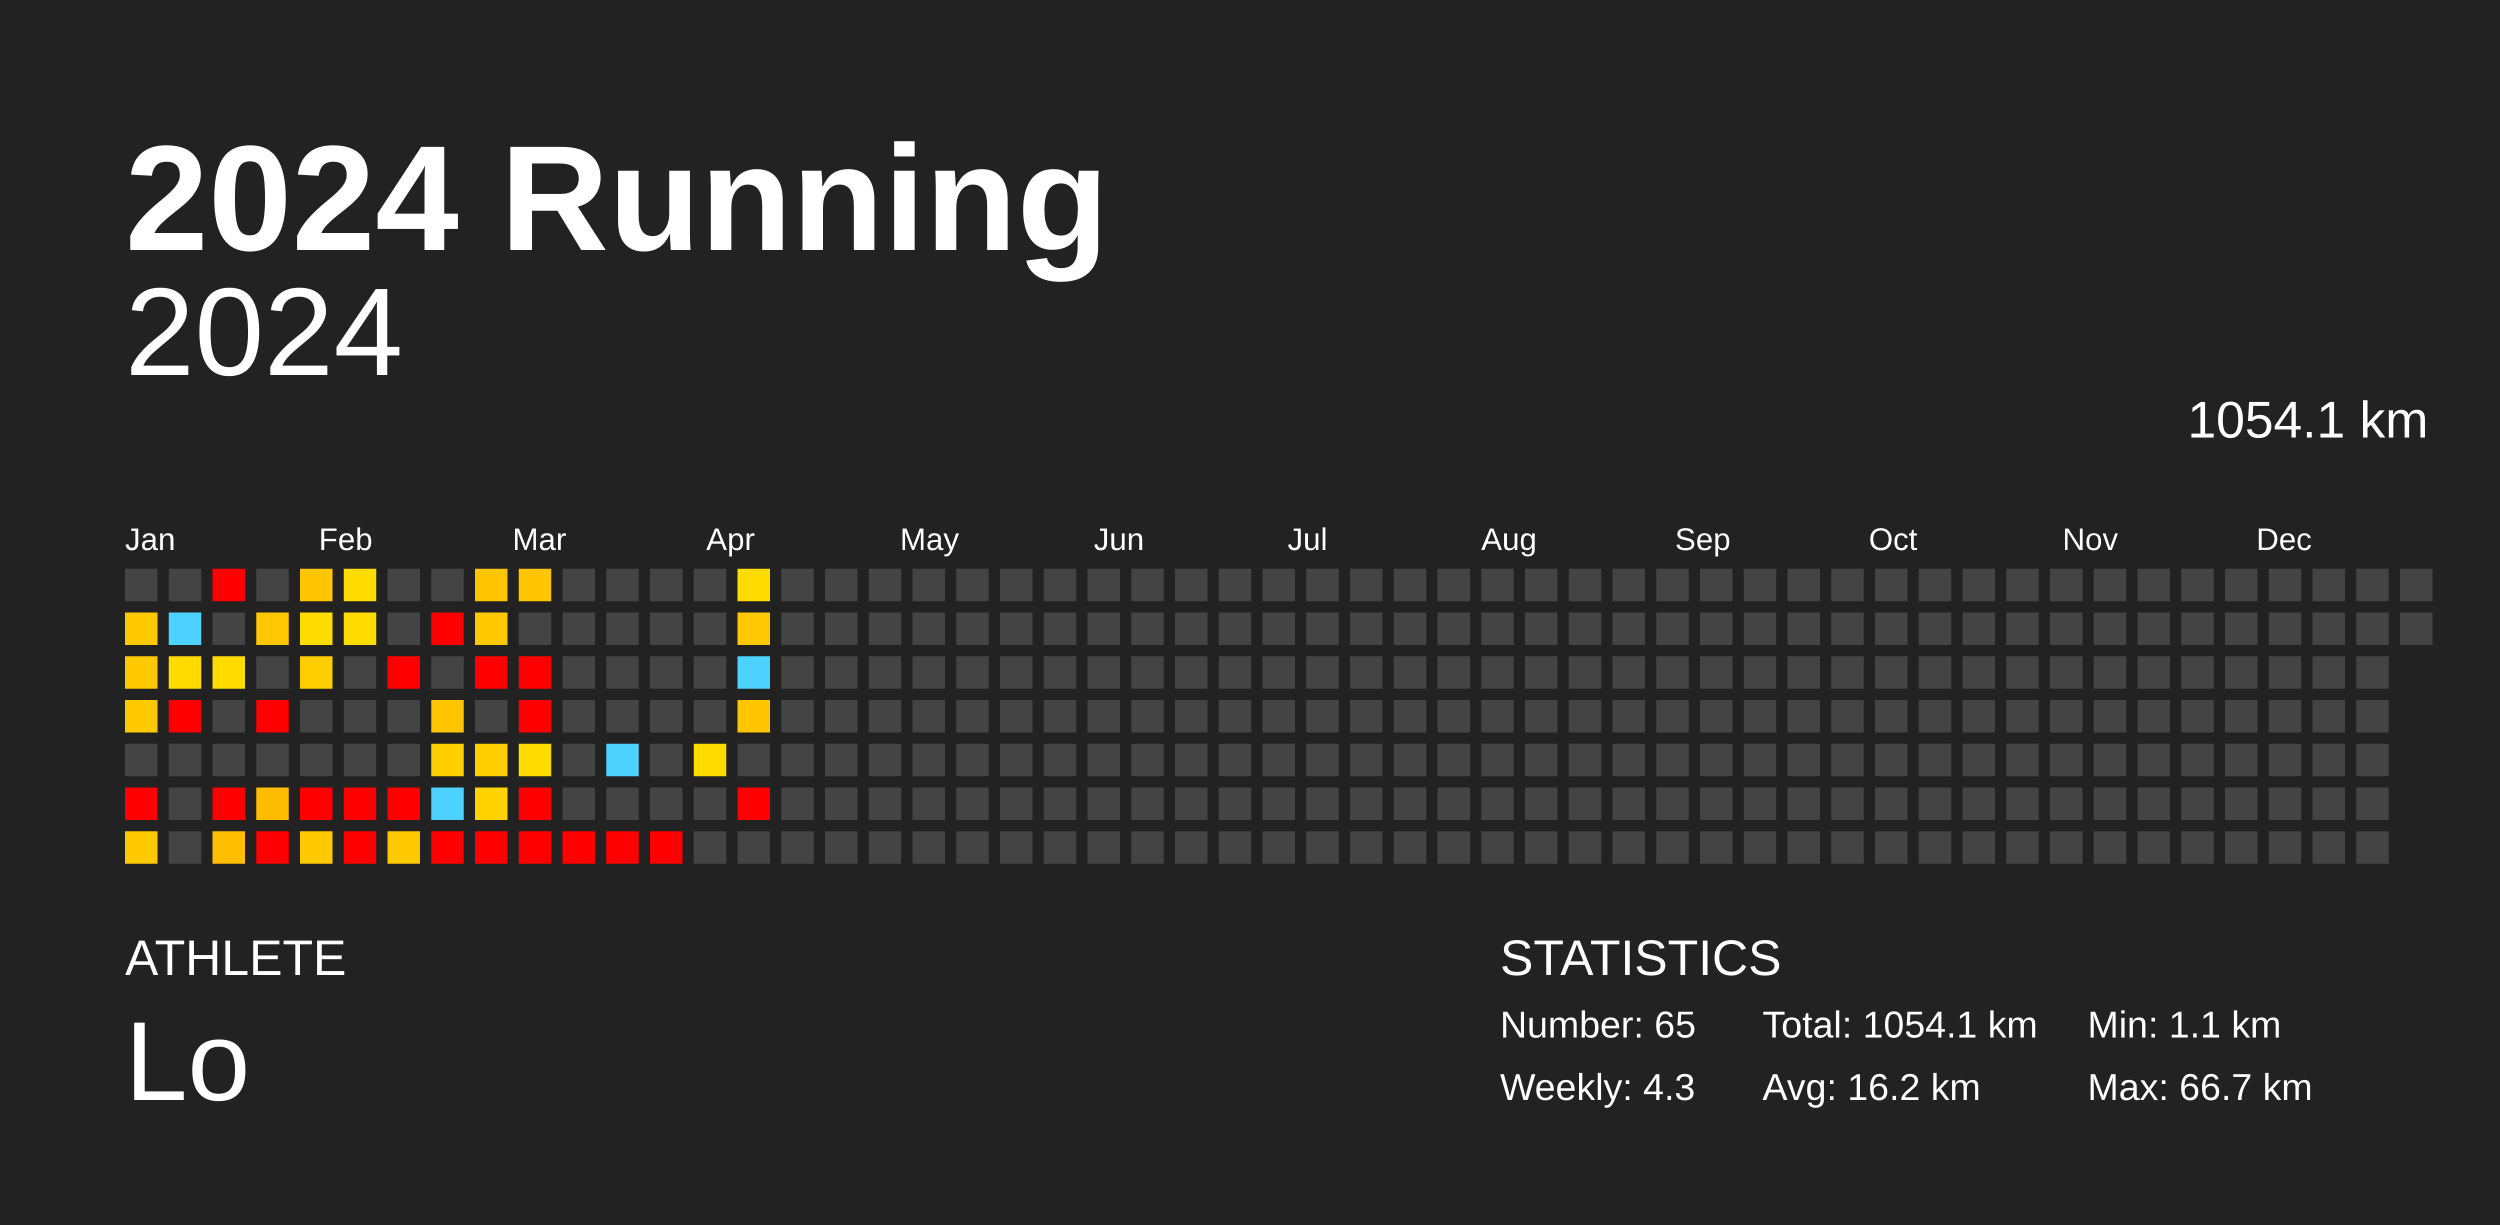
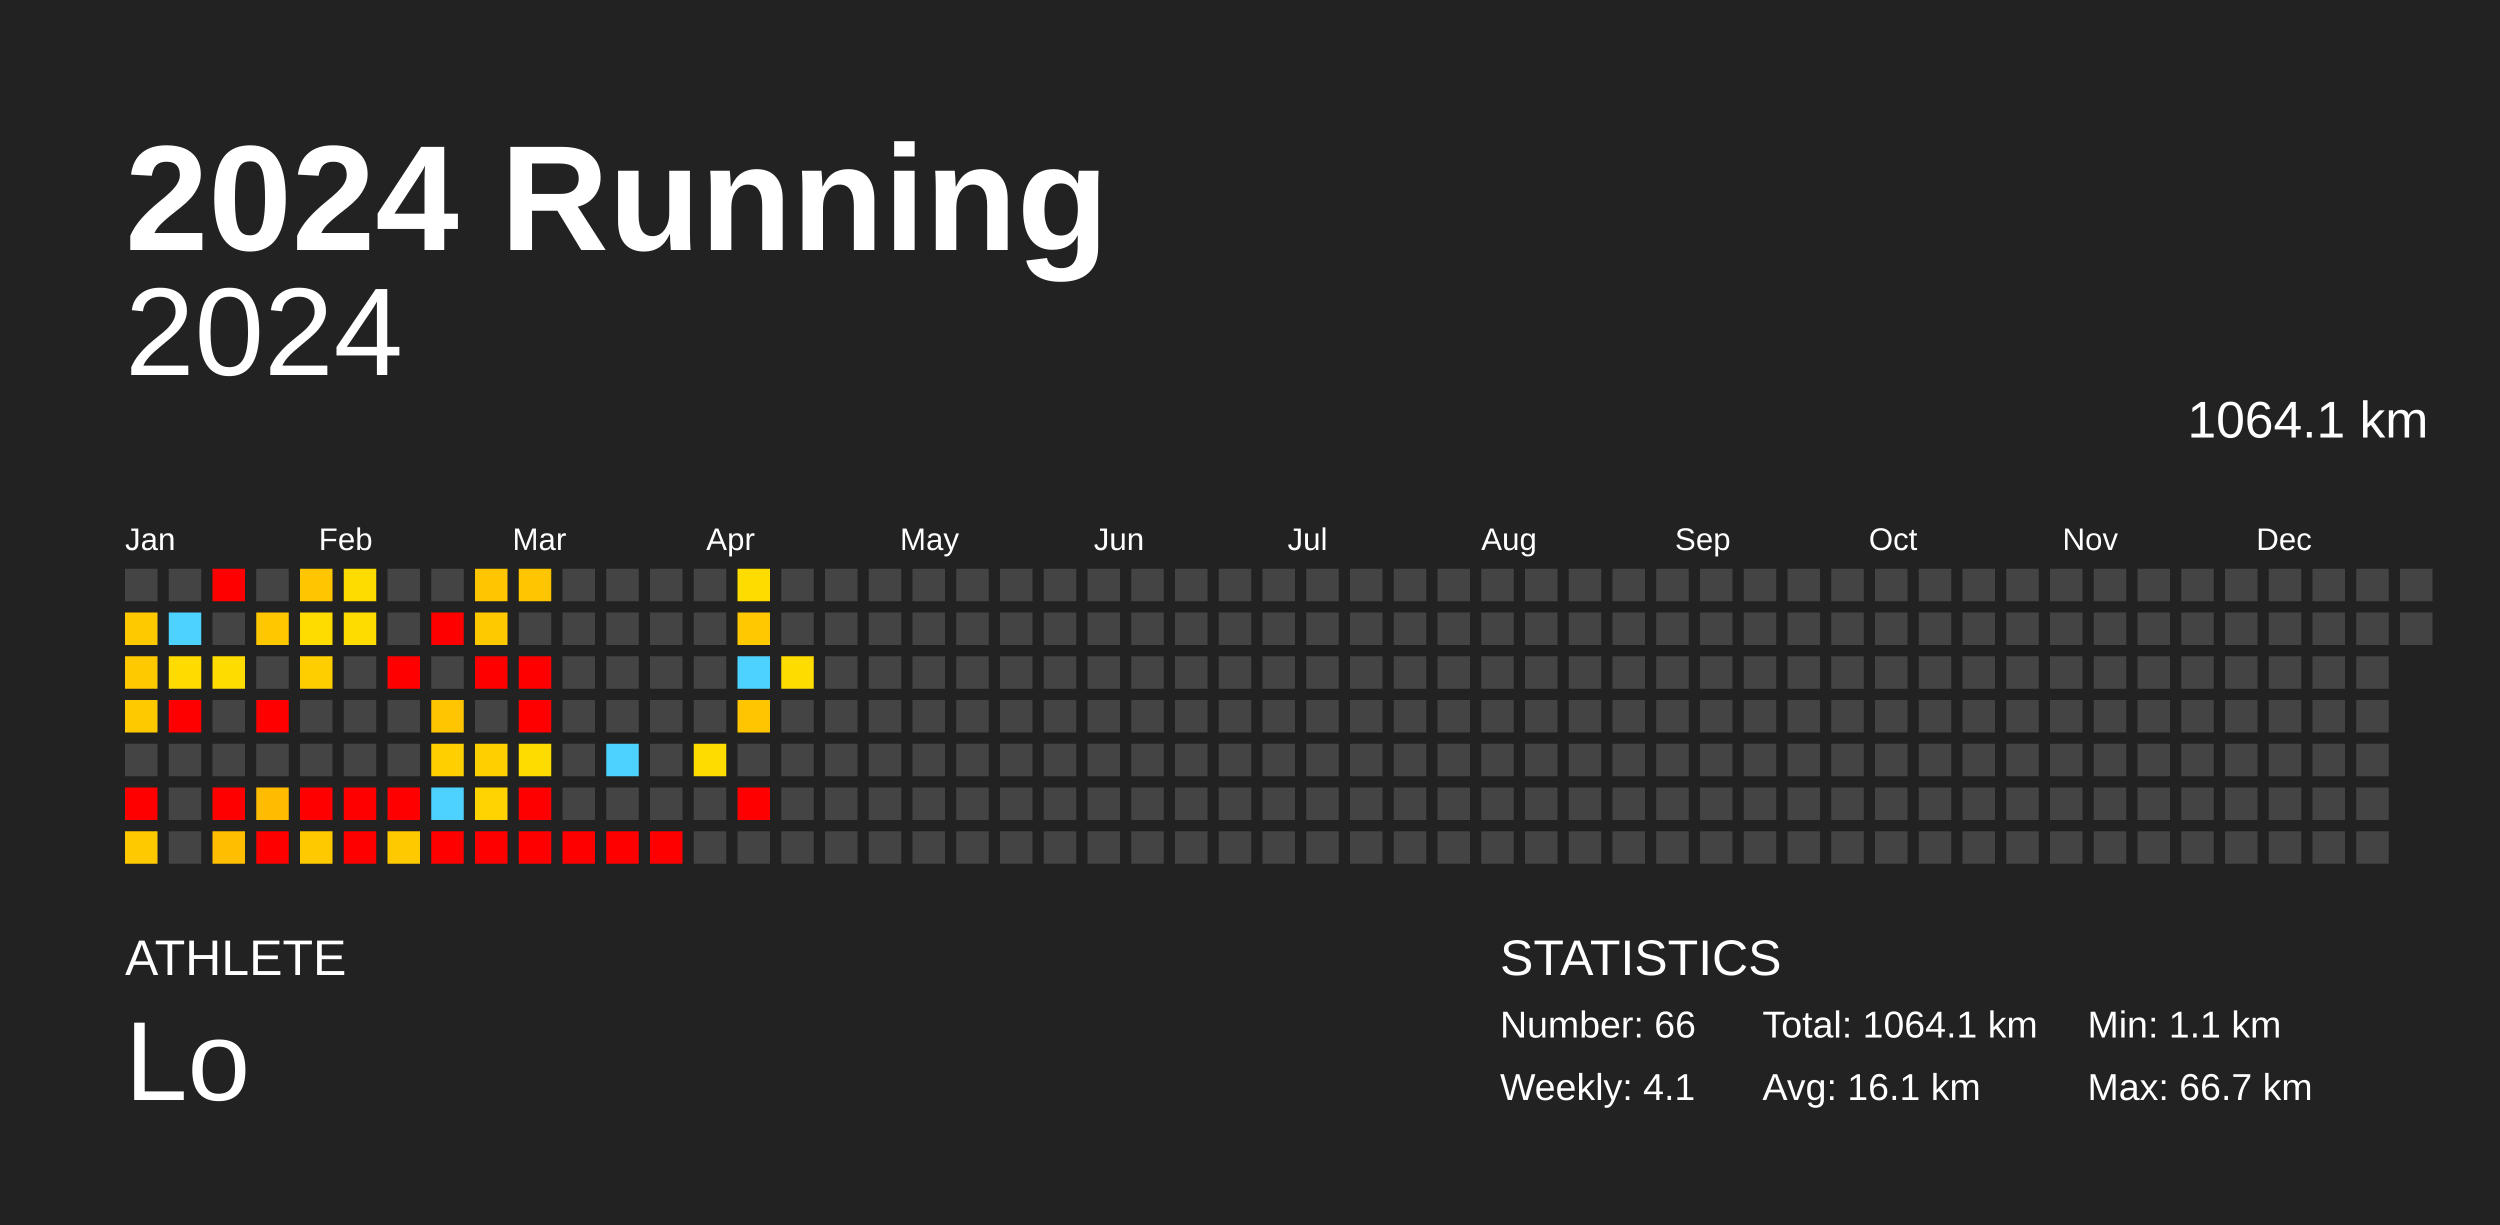
<svg xmlns="http://www.w3.org/2000/svg" baseProfile="full" height="98mm" version="1.1" viewBox="0,0,200,98" width="200mm">
  <defs />
  <rect fill="#222222" height="98" width="200" x="0" y="0" />
  <text fill="#FFFFFF" style="font-size:12px; font-family:Arial; font-weight:bold;" x="10" y="20">2024 Running</text>
  <text fill="#FFFFFF" style="font-size:4px; font-family:Arial" x="10" y="78">ATHLETE</text>
  <text fill="#FFFFFF" style="font-size:9px; font-family:Arial" x="10" y="88">Lo</text>
  <text fill="#FFFFFF" style="font-size:4px; font-family:Arial" x="120" y="78">STATISTICS</text>
-   <text fill="#FFFFFF" style="font-size:3px; font-family:Arial" x="120" y="83">Number: 65</text>
-   <text fill="#FFFFFF" style="font-size:3px; font-family:Arial" x="120" y="88">Weekly: 4.3</text>
-   <text fill="#FFFFFF" style="font-size:3px; font-family:Arial" x="141" y="83">Total: 1054.1 km</text>
-   <text fill="#FFFFFF" style="font-size:3px; font-family:Arial" x="141" y="88">Avg: 16.2 km</text>
+   <text fill="#FFFFFF" style="font-size:3px; font-family:Arial" x="120" y="83">Number: 66</text>
+   <text fill="#FFFFFF" style="font-size:3px; font-family:Arial" x="120" y="88">Weekly: 4.1</text>
+   <text fill="#FFFFFF" style="font-size:3px; font-family:Arial" x="141" y="83">Total: 1064.1 km</text>
+   <text fill="#FFFFFF" style="font-size:3px; font-family:Arial" x="141" y="88">Avg: 16.1 km</text>
  <text fill="#FFFFFF" style="font-size:3px; font-family:Arial" x="167" y="83">Min: 1.1 km</text>
  <text fill="#FFFFFF" style="font-size:3px; font-family:Arial" x="167" y="88">Max: 66.7 km</text>
  <text alignment-baseline="hanging" fill="#FFFFFF" style="font-size:10.0px; font-family:Arial;" x="10" y="30">2024</text>
-   <text alignment-baseline="hanging" fill="#FFFFFF" style="font-size:4.125px; font-family:Arial;" x="175" y="35">1054.1 km</text>
+   <text alignment-baseline="hanging" fill="#FFFFFF" style="font-size:4.125px; font-family:Arial;" x="175" y="35">1064.1 km</text>
  <text fill="#FFFFFF" style="font-size:2.5px; font-family:Arial" x="10.0" y="44">Jan</text>
  <text fill="#FFFFFF" style="font-size:2.5px; font-family:Arial" x="25.5" y="44">Feb</text>
  <text fill="#FFFFFF" style="font-size:2.5px; font-family:Arial" x="41.0" y="44">Mar</text>
  <text fill="#FFFFFF" style="font-size:2.5px; font-family:Arial" x="56.5" y="44">Apr</text>
  <text fill="#FFFFFF" style="font-size:2.5px; font-family:Arial" x="72.0" y="44">May</text>
  <text fill="#FFFFFF" style="font-size:2.5px; font-family:Arial" x="87.5" y="44">Jun</text>
  <text fill="#FFFFFF" style="font-size:2.5px; font-family:Arial" x="103.0" y="44">Jul</text>
  <text fill="#FFFFFF" style="font-size:2.5px; font-family:Arial" x="118.5" y="44">Aug</text>
  <text fill="#FFFFFF" style="font-size:2.5px; font-family:Arial" x="134.0" y="44">Sep</text>
  <text fill="#FFFFFF" style="font-size:2.5px; font-family:Arial" x="149.5" y="44">Oct</text>
  <text fill="#FFFFFF" style="font-size:2.5px; font-family:Arial" x="165.0" y="44">Nov</text>
  <text fill="#FFFFFF" style="font-size:2.5px; font-family:Arial" x="180.5" y="44">Dec</text>
  <rect fill="#444444" height="2.6" width="2.6" x="10.0" y="45.5" />
  <rect fill="#ffc900" height="2.6" width="2.6" x="10.0" y="49.0" />
  <rect fill="#ffc900" height="2.6" width="2.6" x="10.0" y="52.5" />
  <rect fill="#ffc900" height="2.6" width="2.6" x="10.0" y="56.0" />
  <rect fill="#444444" height="2.6" width="2.6" x="10.0" y="59.5" />
  <rect fill="red" height="2.6" width="2.6" x="10.0" y="63.0" />
  <rect fill="#ffc900" height="2.6" width="2.6" x="10.0" y="66.5" />
  <rect fill="#444444" height="2.6" width="2.6" x="13.5" y="45.5" />
  <rect fill="#4dd2ff" height="2.6" width="2.6" x="13.5" y="49.0" />
  <rect fill="#ffdb00" height="2.6" width="2.6" x="13.5" y="52.5" />
  <rect fill="red" height="2.6" width="2.6" x="13.5" y="56.0" />
  <rect fill="#444444" height="2.6" width="2.6" x="13.5" y="59.5" />
  <rect fill="#444444" height="2.6" width="2.6" x="13.5" y="63.0" />
  <rect fill="#444444" height="2.6" width="2.6" x="13.5" y="66.5" />
  <rect fill="red" height="2.6" width="2.6" x="17.0" y="45.5" />
  <rect fill="#444444" height="2.6" width="2.6" x="17.0" y="49.0" />
  <rect fill="#ffdc00" height="2.6" width="2.6" x="17.0" y="52.5" />
  <rect fill="#444444" height="2.6" width="2.6" x="17.0" y="56.0" />
  <rect fill="#444444" height="2.6" width="2.6" x="17.0" y="59.5" />
  <rect fill="red" height="2.6" width="2.6" x="17.0" y="63.0" />
  <rect fill="#ffbe00" height="2.6" width="2.6" x="17.0" y="66.5" />
  <rect fill="#444444" height="2.6" width="2.6" x="20.5" y="45.5" />
  <rect fill="#ffc700" height="2.6" width="2.6" x="20.5" y="49.0" />
  <rect fill="#444444" height="2.6" width="2.6" x="20.5" y="52.5" />
  <rect fill="red" height="2.6" width="2.6" x="20.5" y="56.0" />
  <rect fill="#444444" height="2.6" width="2.6" x="20.5" y="59.5" />
  <rect fill="#ffbc00" height="2.6" width="2.6" x="20.5" y="63.0" />
  <rect fill="red" height="2.6" width="2.6" x="20.5" y="66.5" />
  <rect fill="#ffc500" height="2.6" width="2.6" x="24.0" y="45.5" />
  <rect fill="#ffdc00" height="2.6" width="2.6" x="24.0" y="49.0" />
  <rect fill="#ffce00" height="2.6" width="2.6" x="24.0" y="52.5" />
  <rect fill="#444444" height="2.6" width="2.6" x="24.0" y="56.0" />
  <rect fill="#444444" height="2.6" width="2.6" x="24.0" y="59.5" />
  <rect fill="red" height="2.6" width="2.6" x="24.0" y="63.0" />
  <rect fill="#ffc900" height="2.6" width="2.6" x="24.0" y="66.5" />
  <rect fill="#ffdc00" height="2.6" width="2.6" x="27.5" y="45.5" />
  <rect fill="#ffdc00" height="2.6" width="2.6" x="27.5" y="49.0" />
  <rect fill="#444444" height="2.6" width="2.6" x="27.5" y="52.5" />
  <rect fill="#444444" height="2.6" width="2.6" x="27.5" y="56.0" />
  <rect fill="#444444" height="2.6" width="2.6" x="27.5" y="59.5" />
  <rect fill="red" height="2.6" width="2.6" x="27.5" y="63.0" />
  <rect fill="red" height="2.6" width="2.6" x="27.5" y="66.5" />
  <rect fill="#444444" height="2.6" width="2.6" x="31.0" y="45.5" />
  <rect fill="#444444" height="2.6" width="2.6" x="31.0" y="49.0" />
  <rect fill="red" height="2.6" width="2.6" x="31.0" y="52.5" />
  <rect fill="#444444" height="2.6" width="2.6" x="31.0" y="56.0" />
  <rect fill="#444444" height="2.6" width="2.6" x="31.0" y="59.5" />
  <rect fill="red" height="2.6" width="2.6" x="31.0" y="63.0" />
  <rect fill="#ffc900" height="2.6" width="2.6" x="31.0" y="66.5" />
  <rect fill="#444444" height="2.6" width="2.6" x="34.5" y="45.5" />
  <rect fill="red" height="2.6" width="2.6" x="34.5" y="49.0" />
  <rect fill="#444444" height="2.6" width="2.6" x="34.5" y="52.5" />
  <rect fill="#ffc500" height="2.6" width="2.6" x="34.5" y="56.0" />
  <rect fill="#ffd000" height="2.6" width="2.6" x="34.5" y="59.5" />
  <rect fill="#4dd2ff" height="2.6" width="2.6" x="34.5" y="63.0" />
  <rect fill="red" height="2.6" width="2.6" x="34.5" y="66.5" />
  <rect fill="#ffc500" height="2.6" width="2.6" x="38.0" y="45.5" />
  <rect fill="#ffc900" height="2.6" width="2.6" x="38.0" y="49.0" />
  <rect fill="red" height="2.6" width="2.6" x="38.0" y="52.5" />
  <rect fill="#444444" height="2.6" width="2.6" x="38.0" y="56.0" />
  <rect fill="#ffcf00" height="2.6" width="2.6" x="38.0" y="59.5" />
  <rect fill="#ffd300" height="2.6" width="2.6" x="38.0" y="63.0" />
  <rect fill="red" height="2.6" width="2.6" x="38.0" y="66.5" />
  <rect fill="#ffc500" height="2.6" width="2.6" x="41.5" y="45.5" />
  <rect fill="#444444" height="2.6" width="2.6" x="41.5" y="49.0" />
  <rect fill="red" height="2.6" width="2.6" x="41.5" y="52.5" />
  <rect fill="red" height="2.6" width="2.6" x="41.5" y="56.0" />
  <rect fill="#ffdc00" height="2.6" width="2.6" x="41.5" y="59.5" />
  <rect fill="red" height="2.6" width="2.6" x="41.5" y="63.0" />
  <rect fill="red" height="2.6" width="2.6" x="41.5" y="66.5" />
  <rect fill="#444444" height="2.6" width="2.6" x="45.0" y="45.5" />
  <rect fill="#444444" height="2.6" width="2.6" x="45.0" y="49.0" />
  <rect fill="#444444" height="2.6" width="2.6" x="45.0" y="52.5" />
  <rect fill="#444444" height="2.6" width="2.6" x="45.0" y="56.0" />
  <rect fill="#444444" height="2.6" width="2.6" x="45.0" y="59.5" />
  <rect fill="#444444" height="2.6" width="2.6" x="45.0" y="63.0" />
  <rect fill="red" height="2.6" width="2.6" x="45.0" y="66.5" />
  <rect fill="#444444" height="2.6" width="2.6" x="48.5" y="45.5" />
  <rect fill="#444444" height="2.6" width="2.6" x="48.5" y="49.0" />
  <rect fill="#444444" height="2.6" width="2.6" x="48.5" y="52.5" />
  <rect fill="#444444" height="2.6" width="2.6" x="48.5" y="56.0" />
  <rect fill="#4dd2ff" height="2.6" width="2.6" x="48.5" y="59.5" />
  <rect fill="#444444" height="2.6" width="2.6" x="48.5" y="63.0" />
  <rect fill="red" height="2.6" width="2.6" x="48.5" y="66.5" />
  <rect fill="#444444" height="2.6" width="2.6" x="52.0" y="45.5" />
  <rect fill="#444444" height="2.6" width="2.6" x="52.0" y="49.0" />
  <rect fill="#444444" height="2.6" width="2.6" x="52.0" y="52.5" />
  <rect fill="#444444" height="2.6" width="2.6" x="52.0" y="56.0" />
  <rect fill="#444444" height="2.6" width="2.6" x="52.0" y="59.5" />
  <rect fill="#444444" height="2.6" width="2.6" x="52.0" y="63.0" />
  <rect fill="red" height="2.6" width="2.6" x="52.0" y="66.5" />
  <rect fill="#444444" height="2.6" width="2.6" x="55.5" y="45.5" />
  <rect fill="#444444" height="2.6" width="2.6" x="55.5" y="49.0" />
  <rect fill="#444444" height="2.6" width="2.6" x="55.5" y="52.5" />
  <rect fill="#444444" height="2.6" width="2.6" x="55.5" y="56.0" />
  <rect fill="#ffdc00" height="2.6" width="2.6" x="55.5" y="59.5" />
  <rect fill="#444444" height="2.6" width="2.6" x="55.5" y="63.0" />
  <rect fill="#444444" height="2.6" width="2.6" x="55.5" y="66.5" />
  <rect fill="#ffdc00" height="2.6" width="2.6" x="59.0" y="45.5" />
  <rect fill="#ffc800" height="2.6" width="2.6" x="59.0" y="49.0" />
  <rect fill="#4dd2ff" height="2.6" width="2.6" x="59.0" y="52.5" />
  <rect fill="#ffc500" height="2.6" width="2.6" x="59.0" y="56.0" />
  <rect fill="#444444" height="2.6" width="2.6" x="59.0" y="59.5" />
  <rect fill="red" height="2.6" width="2.6" x="59.0" y="63.0" />
  <rect fill="#444444" height="2.6" width="2.6" x="59.0" y="66.5" />
  <rect fill="#444444" height="2.6" width="2.6" x="62.5" y="45.5" />
  <rect fill="#444444" height="2.6" width="2.6" x="62.5" y="49.0" />
-   <rect fill="#444444" height="2.6" width="2.6" x="62.5" y="52.5" />
+   <rect fill="#ffdc00" height="2.6" width="2.6" x="62.5" y="52.5" />
  <rect fill="#444444" height="2.6" width="2.6" x="62.5" y="56.0" />
  <rect fill="#444444" height="2.6" width="2.6" x="62.5" y="59.5" />
  <rect fill="#444444" height="2.6" width="2.6" x="62.5" y="63.0" />
  <rect fill="#444444" height="2.6" width="2.6" x="62.5" y="66.5" />
  <rect fill="#444444" height="2.6" width="2.6" x="66.0" y="45.5" />
  <rect fill="#444444" height="2.6" width="2.6" x="66.0" y="49.0" />
  <rect fill="#444444" height="2.6" width="2.6" x="66.0" y="52.5" />
  <rect fill="#444444" height="2.6" width="2.6" x="66.0" y="56.0" />
  <rect fill="#444444" height="2.6" width="2.6" x="66.0" y="59.5" />
  <rect fill="#444444" height="2.6" width="2.6" x="66.0" y="63.0" />
  <rect fill="#444444" height="2.6" width="2.6" x="66.0" y="66.5" />
  <rect fill="#444444" height="2.6" width="2.6" x="69.5" y="45.5" />
  <rect fill="#444444" height="2.6" width="2.6" x="69.5" y="49.0" />
  <rect fill="#444444" height="2.6" width="2.6" x="69.5" y="52.5" />
  <rect fill="#444444" height="2.6" width="2.6" x="69.5" y="56.0" />
  <rect fill="#444444" height="2.6" width="2.6" x="69.5" y="59.5" />
  <rect fill="#444444" height="2.6" width="2.6" x="69.5" y="63.0" />
  <rect fill="#444444" height="2.6" width="2.6" x="69.5" y="66.5" />
  <rect fill="#444444" height="2.6" width="2.6" x="73.0" y="45.5" />
  <rect fill="#444444" height="2.6" width="2.6" x="73.0" y="49.0" />
  <rect fill="#444444" height="2.6" width="2.6" x="73.0" y="52.5" />
  <rect fill="#444444" height="2.6" width="2.6" x="73.0" y="56.0" />
  <rect fill="#444444" height="2.6" width="2.6" x="73.0" y="59.5" />
  <rect fill="#444444" height="2.6" width="2.6" x="73.0" y="63.0" />
  <rect fill="#444444" height="2.6" width="2.6" x="73.0" y="66.5" />
  <rect fill="#444444" height="2.6" width="2.6" x="76.5" y="45.5" />
  <rect fill="#444444" height="2.6" width="2.6" x="76.5" y="49.0" />
  <rect fill="#444444" height="2.6" width="2.6" x="76.5" y="52.5" />
  <rect fill="#444444" height="2.6" width="2.6" x="76.5" y="56.0" />
  <rect fill="#444444" height="2.6" width="2.6" x="76.5" y="59.5" />
  <rect fill="#444444" height="2.6" width="2.6" x="76.5" y="63.0" />
  <rect fill="#444444" height="2.6" width="2.6" x="76.5" y="66.5" />
  <rect fill="#444444" height="2.6" width="2.6" x="80.0" y="45.5" />
  <rect fill="#444444" height="2.6" width="2.6" x="80.0" y="49.0" />
  <rect fill="#444444" height="2.6" width="2.6" x="80.0" y="52.5" />
  <rect fill="#444444" height="2.6" width="2.6" x="80.0" y="56.0" />
  <rect fill="#444444" height="2.6" width="2.6" x="80.0" y="59.5" />
  <rect fill="#444444" height="2.6" width="2.6" x="80.0" y="63.0" />
  <rect fill="#444444" height="2.6" width="2.6" x="80.0" y="66.5" />
  <rect fill="#444444" height="2.6" width="2.6" x="83.5" y="45.5" />
  <rect fill="#444444" height="2.6" width="2.6" x="83.5" y="49.0" />
  <rect fill="#444444" height="2.6" width="2.6" x="83.5" y="52.5" />
  <rect fill="#444444" height="2.6" width="2.6" x="83.5" y="56.0" />
  <rect fill="#444444" height="2.6" width="2.6" x="83.5" y="59.5" />
  <rect fill="#444444" height="2.6" width="2.6" x="83.5" y="63.0" />
  <rect fill="#444444" height="2.6" width="2.6" x="83.5" y="66.5" />
  <rect fill="#444444" height="2.6" width="2.6" x="87.0" y="45.5" />
  <rect fill="#444444" height="2.6" width="2.6" x="87.0" y="49.0" />
  <rect fill="#444444" height="2.6" width="2.6" x="87.0" y="52.5" />
  <rect fill="#444444" height="2.6" width="2.6" x="87.0" y="56.0" />
  <rect fill="#444444" height="2.6" width="2.6" x="87.0" y="59.5" />
  <rect fill="#444444" height="2.6" width="2.6" x="87.0" y="63.0" />
  <rect fill="#444444" height="2.6" width="2.6" x="87.0" y="66.5" />
  <rect fill="#444444" height="2.6" width="2.6" x="90.5" y="45.5" />
  <rect fill="#444444" height="2.6" width="2.6" x="90.5" y="49.0" />
  <rect fill="#444444" height="2.6" width="2.6" x="90.5" y="52.5" />
  <rect fill="#444444" height="2.6" width="2.6" x="90.5" y="56.0" />
  <rect fill="#444444" height="2.6" width="2.6" x="90.5" y="59.5" />
  <rect fill="#444444" height="2.6" width="2.6" x="90.5" y="63.0" />
  <rect fill="#444444" height="2.6" width="2.6" x="90.5" y="66.5" />
  <rect fill="#444444" height="2.6" width="2.6" x="94.0" y="45.5" />
  <rect fill="#444444" height="2.6" width="2.6" x="94.0" y="49.0" />
  <rect fill="#444444" height="2.6" width="2.6" x="94.0" y="52.5" />
  <rect fill="#444444" height="2.6" width="2.6" x="94.0" y="56.0" />
  <rect fill="#444444" height="2.6" width="2.6" x="94.0" y="59.5" />
  <rect fill="#444444" height="2.6" width="2.6" x="94.0" y="63.0" />
  <rect fill="#444444" height="2.6" width="2.6" x="94.0" y="66.5" />
  <rect fill="#444444" height="2.6" width="2.6" x="97.5" y="45.5" />
  <rect fill="#444444" height="2.6" width="2.6" x="97.5" y="49.0" />
  <rect fill="#444444" height="2.6" width="2.6" x="97.5" y="52.5" />
  <rect fill="#444444" height="2.6" width="2.6" x="97.5" y="56.0" />
  <rect fill="#444444" height="2.6" width="2.6" x="97.5" y="59.5" />
  <rect fill="#444444" height="2.6" width="2.6" x="97.5" y="63.0" />
  <rect fill="#444444" height="2.6" width="2.6" x="97.5" y="66.5" />
  <rect fill="#444444" height="2.6" width="2.6" x="101.0" y="45.5" />
  <rect fill="#444444" height="2.6" width="2.6" x="101.0" y="49.0" />
  <rect fill="#444444" height="2.6" width="2.6" x="101.0" y="52.5" />
  <rect fill="#444444" height="2.6" width="2.6" x="101.0" y="56.0" />
  <rect fill="#444444" height="2.6" width="2.6" x="101.0" y="59.5" />
  <rect fill="#444444" height="2.6" width="2.6" x="101.0" y="63.0" />
  <rect fill="#444444" height="2.6" width="2.6" x="101.0" y="66.5" />
  <rect fill="#444444" height="2.6" width="2.6" x="104.5" y="45.5" />
  <rect fill="#444444" height="2.6" width="2.6" x="104.5" y="49.0" />
  <rect fill="#444444" height="2.6" width="2.6" x="104.5" y="52.5" />
  <rect fill="#444444" height="2.6" width="2.6" x="104.5" y="56.0" />
  <rect fill="#444444" height="2.6" width="2.6" x="104.5" y="59.5" />
  <rect fill="#444444" height="2.6" width="2.6" x="104.5" y="63.0" />
  <rect fill="#444444" height="2.6" width="2.6" x="104.5" y="66.5" />
  <rect fill="#444444" height="2.6" width="2.6" x="108.0" y="45.5" />
  <rect fill="#444444" height="2.6" width="2.6" x="108.0" y="49.0" />
  <rect fill="#444444" height="2.6" width="2.6" x="108.0" y="52.5" />
  <rect fill="#444444" height="2.6" width="2.6" x="108.0" y="56.0" />
  <rect fill="#444444" height="2.6" width="2.6" x="108.0" y="59.5" />
  <rect fill="#444444" height="2.6" width="2.6" x="108.0" y="63.0" />
  <rect fill="#444444" height="2.6" width="2.6" x="108.0" y="66.5" />
  <rect fill="#444444" height="2.6" width="2.6" x="111.5" y="45.5" />
  <rect fill="#444444" height="2.6" width="2.6" x="111.5" y="49.0" />
  <rect fill="#444444" height="2.6" width="2.6" x="111.5" y="52.5" />
  <rect fill="#444444" height="2.6" width="2.6" x="111.5" y="56.0" />
  <rect fill="#444444" height="2.6" width="2.6" x="111.5" y="59.5" />
  <rect fill="#444444" height="2.6" width="2.6" x="111.5" y="63.0" />
  <rect fill="#444444" height="2.6" width="2.6" x="111.5" y="66.5" />
  <rect fill="#444444" height="2.6" width="2.6" x="115.0" y="45.5" />
  <rect fill="#444444" height="2.6" width="2.6" x="115.0" y="49.0" />
  <rect fill="#444444" height="2.6" width="2.6" x="115.0" y="52.5" />
  <rect fill="#444444" height="2.6" width="2.6" x="115.0" y="56.0" />
  <rect fill="#444444" height="2.6" width="2.6" x="115.0" y="59.5" />
  <rect fill="#444444" height="2.6" width="2.6" x="115.0" y="63.0" />
  <rect fill="#444444" height="2.6" width="2.6" x="115.0" y="66.5" />
  <rect fill="#444444" height="2.6" width="2.6" x="118.5" y="45.5" />
  <rect fill="#444444" height="2.6" width="2.6" x="118.5" y="49.0" />
  <rect fill="#444444" height="2.6" width="2.6" x="118.5" y="52.5" />
  <rect fill="#444444" height="2.6" width="2.6" x="118.5" y="56.0" />
  <rect fill="#444444" height="2.6" width="2.6" x="118.5" y="59.5" />
  <rect fill="#444444" height="2.6" width="2.6" x="118.5" y="63.0" />
  <rect fill="#444444" height="2.6" width="2.6" x="118.5" y="66.5" />
  <rect fill="#444444" height="2.6" width="2.6" x="122.0" y="45.5" />
  <rect fill="#444444" height="2.6" width="2.6" x="122.0" y="49.0" />
  <rect fill="#444444" height="2.6" width="2.6" x="122.0" y="52.5" />
  <rect fill="#444444" height="2.6" width="2.6" x="122.0" y="56.0" />
  <rect fill="#444444" height="2.6" width="2.6" x="122.0" y="59.5" />
  <rect fill="#444444" height="2.6" width="2.6" x="122.0" y="63.0" />
  <rect fill="#444444" height="2.6" width="2.6" x="122.0" y="66.5" />
  <rect fill="#444444" height="2.6" width="2.6" x="125.5" y="45.5" />
  <rect fill="#444444" height="2.6" width="2.6" x="125.5" y="49.0" />
  <rect fill="#444444" height="2.6" width="2.6" x="125.5" y="52.5" />
  <rect fill="#444444" height="2.6" width="2.6" x="125.5" y="56.0" />
  <rect fill="#444444" height="2.6" width="2.6" x="125.5" y="59.5" />
  <rect fill="#444444" height="2.6" width="2.6" x="125.5" y="63.0" />
  <rect fill="#444444" height="2.6" width="2.6" x="125.5" y="66.5" />
  <rect fill="#444444" height="2.6" width="2.6" x="129.0" y="45.5" />
  <rect fill="#444444" height="2.6" width="2.6" x="129.0" y="49.0" />
  <rect fill="#444444" height="2.6" width="2.6" x="129.0" y="52.5" />
  <rect fill="#444444" height="2.6" width="2.6" x="129.0" y="56.0" />
  <rect fill="#444444" height="2.6" width="2.6" x="129.0" y="59.5" />
  <rect fill="#444444" height="2.6" width="2.6" x="129.0" y="63.0" />
  <rect fill="#444444" height="2.6" width="2.6" x="129.0" y="66.5" />
  <rect fill="#444444" height="2.6" width="2.6" x="132.5" y="45.5" />
  <rect fill="#444444" height="2.6" width="2.6" x="132.5" y="49.0" />
  <rect fill="#444444" height="2.6" width="2.6" x="132.5" y="52.5" />
  <rect fill="#444444" height="2.6" width="2.6" x="132.5" y="56.0" />
  <rect fill="#444444" height="2.6" width="2.6" x="132.5" y="59.5" />
  <rect fill="#444444" height="2.6" width="2.6" x="132.5" y="63.0" />
  <rect fill="#444444" height="2.6" width="2.6" x="132.5" y="66.5" />
  <rect fill="#444444" height="2.6" width="2.6" x="136.0" y="45.5" />
  <rect fill="#444444" height="2.6" width="2.6" x="136.0" y="49.0" />
  <rect fill="#444444" height="2.6" width="2.6" x="136.0" y="52.5" />
  <rect fill="#444444" height="2.6" width="2.6" x="136.0" y="56.0" />
  <rect fill="#444444" height="2.6" width="2.6" x="136.0" y="59.5" />
  <rect fill="#444444" height="2.6" width="2.6" x="136.0" y="63.0" />
  <rect fill="#444444" height="2.6" width="2.6" x="136.0" y="66.5" />
  <rect fill="#444444" height="2.6" width="2.6" x="139.5" y="45.5" />
  <rect fill="#444444" height="2.6" width="2.6" x="139.5" y="49.0" />
  <rect fill="#444444" height="2.6" width="2.6" x="139.5" y="52.5" />
  <rect fill="#444444" height="2.6" width="2.6" x="139.5" y="56.0" />
  <rect fill="#444444" height="2.6" width="2.6" x="139.5" y="59.5" />
  <rect fill="#444444" height="2.6" width="2.6" x="139.5" y="63.0" />
  <rect fill="#444444" height="2.6" width="2.6" x="139.5" y="66.5" />
  <rect fill="#444444" height="2.6" width="2.6" x="143.0" y="45.5" />
  <rect fill="#444444" height="2.6" width="2.6" x="143.0" y="49.0" />
  <rect fill="#444444" height="2.6" width="2.6" x="143.0" y="52.5" />
  <rect fill="#444444" height="2.6" width="2.6" x="143.0" y="56.0" />
  <rect fill="#444444" height="2.6" width="2.6" x="143.0" y="59.5" />
  <rect fill="#444444" height="2.6" width="2.6" x="143.0" y="63.0" />
  <rect fill="#444444" height="2.6" width="2.6" x="143.0" y="66.5" />
  <rect fill="#444444" height="2.6" width="2.6" x="146.5" y="45.5" />
  <rect fill="#444444" height="2.6" width="2.6" x="146.5" y="49.0" />
  <rect fill="#444444" height="2.6" width="2.6" x="146.5" y="52.5" />
  <rect fill="#444444" height="2.6" width="2.6" x="146.5" y="56.0" />
  <rect fill="#444444" height="2.6" width="2.6" x="146.5" y="59.5" />
  <rect fill="#444444" height="2.6" width="2.6" x="146.5" y="63.0" />
  <rect fill="#444444" height="2.6" width="2.6" x="146.5" y="66.5" />
  <rect fill="#444444" height="2.6" width="2.6" x="150.0" y="45.5" />
  <rect fill="#444444" height="2.6" width="2.6" x="150.0" y="49.0" />
  <rect fill="#444444" height="2.6" width="2.6" x="150.0" y="52.5" />
  <rect fill="#444444" height="2.6" width="2.6" x="150.0" y="56.0" />
  <rect fill="#444444" height="2.6" width="2.6" x="150.0" y="59.5" />
  <rect fill="#444444" height="2.6" width="2.6" x="150.0" y="63.0" />
  <rect fill="#444444" height="2.6" width="2.6" x="150.0" y="66.5" />
  <rect fill="#444444" height="2.6" width="2.6" x="153.5" y="45.5" />
  <rect fill="#444444" height="2.6" width="2.6" x="153.5" y="49.0" />
  <rect fill="#444444" height="2.6" width="2.6" x="153.5" y="52.5" />
  <rect fill="#444444" height="2.6" width="2.6" x="153.5" y="56.0" />
  <rect fill="#444444" height="2.6" width="2.6" x="153.5" y="59.5" />
  <rect fill="#444444" height="2.6" width="2.6" x="153.5" y="63.0" />
  <rect fill="#444444" height="2.6" width="2.6" x="153.5" y="66.5" />
  <rect fill="#444444" height="2.6" width="2.6" x="157.0" y="45.5" />
  <rect fill="#444444" height="2.6" width="2.6" x="157.0" y="49.0" />
  <rect fill="#444444" height="2.6" width="2.6" x="157.0" y="52.5" />
  <rect fill="#444444" height="2.6" width="2.6" x="157.0" y="56.0" />
  <rect fill="#444444" height="2.6" width="2.6" x="157.0" y="59.5" />
  <rect fill="#444444" height="2.6" width="2.6" x="157.0" y="63.0" />
  <rect fill="#444444" height="2.6" width="2.6" x="157.0" y="66.5" />
  <rect fill="#444444" height="2.6" width="2.6" x="160.5" y="45.5" />
  <rect fill="#444444" height="2.6" width="2.6" x="160.5" y="49.0" />
  <rect fill="#444444" height="2.6" width="2.6" x="160.5" y="52.5" />
  <rect fill="#444444" height="2.6" width="2.6" x="160.5" y="56.0" />
  <rect fill="#444444" height="2.6" width="2.6" x="160.5" y="59.5" />
  <rect fill="#444444" height="2.6" width="2.6" x="160.5" y="63.0" />
  <rect fill="#444444" height="2.6" width="2.6" x="160.5" y="66.5" />
  <rect fill="#444444" height="2.6" width="2.6" x="164.0" y="45.5" />
  <rect fill="#444444" height="2.6" width="2.6" x="164.0" y="49.0" />
  <rect fill="#444444" height="2.6" width="2.6" x="164.0" y="52.5" />
  <rect fill="#444444" height="2.6" width="2.6" x="164.0" y="56.0" />
  <rect fill="#444444" height="2.6" width="2.6" x="164.0" y="59.5" />
  <rect fill="#444444" height="2.6" width="2.6" x="164.0" y="63.0" />
  <rect fill="#444444" height="2.6" width="2.6" x="164.0" y="66.5" />
  <rect fill="#444444" height="2.6" width="2.6" x="167.5" y="45.5" />
  <rect fill="#444444" height="2.6" width="2.6" x="167.5" y="49.0" />
  <rect fill="#444444" height="2.6" width="2.6" x="167.5" y="52.5" />
  <rect fill="#444444" height="2.6" width="2.6" x="167.5" y="56.0" />
  <rect fill="#444444" height="2.6" width="2.6" x="167.5" y="59.5" />
  <rect fill="#444444" height="2.6" width="2.6" x="167.5" y="63.0" />
  <rect fill="#444444" height="2.6" width="2.6" x="167.5" y="66.5" />
  <rect fill="#444444" height="2.6" width="2.6" x="171.0" y="45.5" />
  <rect fill="#444444" height="2.6" width="2.6" x="171.0" y="49.0" />
  <rect fill="#444444" height="2.6" width="2.6" x="171.0" y="52.5" />
  <rect fill="#444444" height="2.6" width="2.6" x="171.0" y="56.0" />
  <rect fill="#444444" height="2.6" width="2.6" x="171.0" y="59.5" />
  <rect fill="#444444" height="2.6" width="2.6" x="171.0" y="63.0" />
  <rect fill="#444444" height="2.6" width="2.6" x="171.0" y="66.5" />
  <rect fill="#444444" height="2.6" width="2.6" x="174.5" y="45.5" />
  <rect fill="#444444" height="2.6" width="2.6" x="174.5" y="49.0" />
  <rect fill="#444444" height="2.6" width="2.6" x="174.5" y="52.5" />
  <rect fill="#444444" height="2.6" width="2.6" x="174.5" y="56.0" />
  <rect fill="#444444" height="2.6" width="2.6" x="174.5" y="59.5" />
  <rect fill="#444444" height="2.6" width="2.6" x="174.5" y="63.0" />
  <rect fill="#444444" height="2.6" width="2.6" x="174.5" y="66.5" />
  <rect fill="#444444" height="2.6" width="2.6" x="178.0" y="45.5" />
  <rect fill="#444444" height="2.6" width="2.6" x="178.0" y="49.0" />
  <rect fill="#444444" height="2.6" width="2.6" x="178.0" y="52.5" />
  <rect fill="#444444" height="2.6" width="2.6" x="178.0" y="56.0" />
  <rect fill="#444444" height="2.6" width="2.6" x="178.0" y="59.5" />
  <rect fill="#444444" height="2.6" width="2.6" x="178.0" y="63.0" />
  <rect fill="#444444" height="2.6" width="2.6" x="178.0" y="66.5" />
  <rect fill="#444444" height="2.6" width="2.6" x="181.5" y="45.5" />
  <rect fill="#444444" height="2.6" width="2.6" x="181.5" y="49.0" />
  <rect fill="#444444" height="2.6" width="2.6" x="181.5" y="52.5" />
  <rect fill="#444444" height="2.6" width="2.6" x="181.5" y="56.0" />
  <rect fill="#444444" height="2.6" width="2.6" x="181.5" y="59.5" />
  <rect fill="#444444" height="2.6" width="2.6" x="181.5" y="63.0" />
  <rect fill="#444444" height="2.6" width="2.6" x="181.5" y="66.5" />
  <rect fill="#444444" height="2.6" width="2.6" x="185.0" y="45.5" />
  <rect fill="#444444" height="2.6" width="2.6" x="185.0" y="49.0" />
  <rect fill="#444444" height="2.6" width="2.6" x="185.0" y="52.5" />
  <rect fill="#444444" height="2.6" width="2.6" x="185.0" y="56.0" />
  <rect fill="#444444" height="2.6" width="2.6" x="185.0" y="59.5" />
  <rect fill="#444444" height="2.6" width="2.6" x="185.0" y="63.0" />
  <rect fill="#444444" height="2.6" width="2.6" x="185.0" y="66.5" />
  <rect fill="#444444" height="2.6" width="2.6" x="188.5" y="45.5" />
  <rect fill="#444444" height="2.6" width="2.6" x="188.5" y="49.0" />
  <rect fill="#444444" height="2.6" width="2.6" x="188.5" y="52.5" />
  <rect fill="#444444" height="2.6" width="2.6" x="188.5" y="56.0" />
  <rect fill="#444444" height="2.6" width="2.6" x="188.5" y="59.5" />
  <rect fill="#444444" height="2.6" width="2.6" x="188.5" y="63.0" />
  <rect fill="#444444" height="2.6" width="2.6" x="188.5" y="66.5" />
  <rect fill="#444444" height="2.6" width="2.6" x="192.0" y="45.5" />
  <rect fill="#444444" height="2.6" width="2.6" x="192.0" y="49.0" />
</svg>
